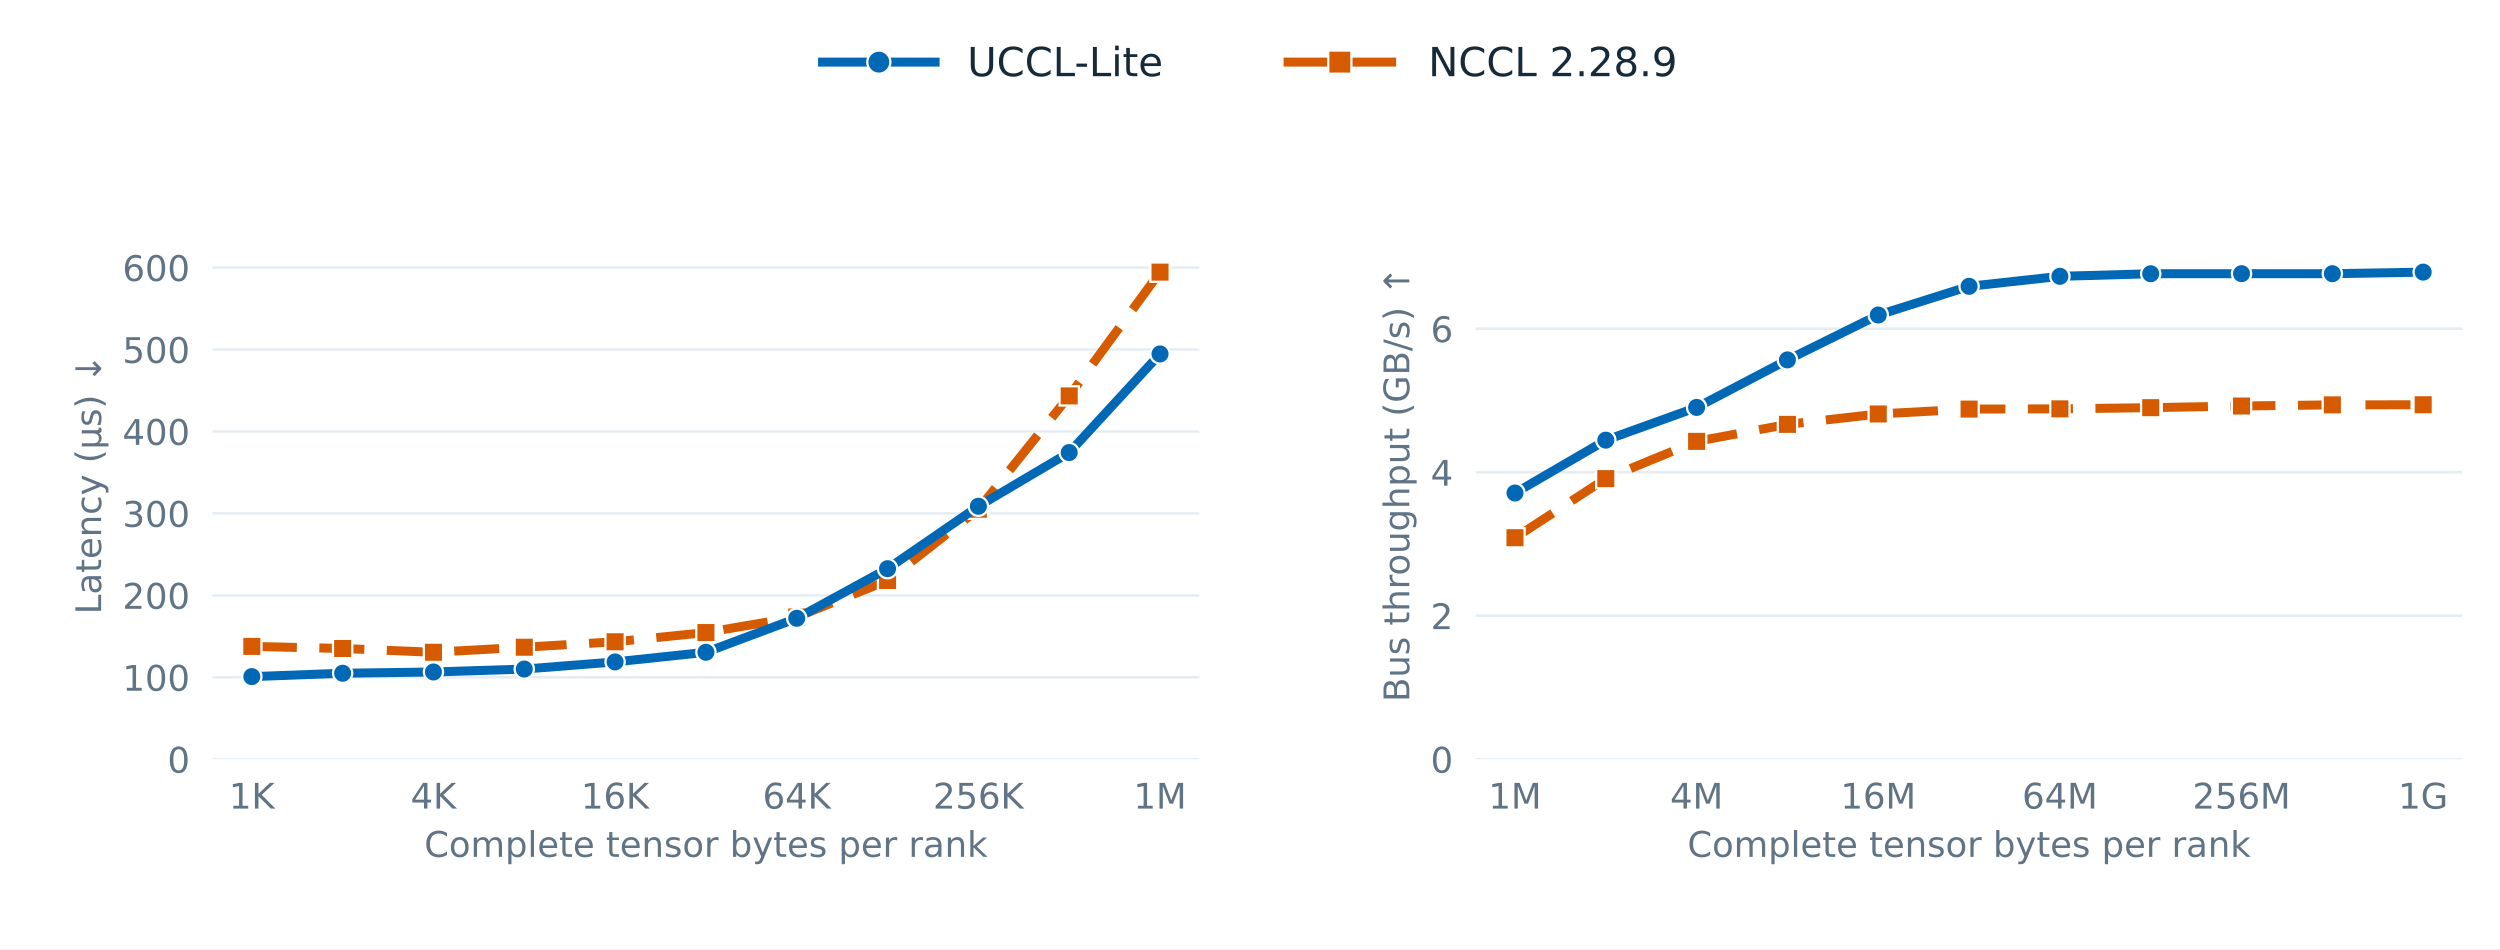
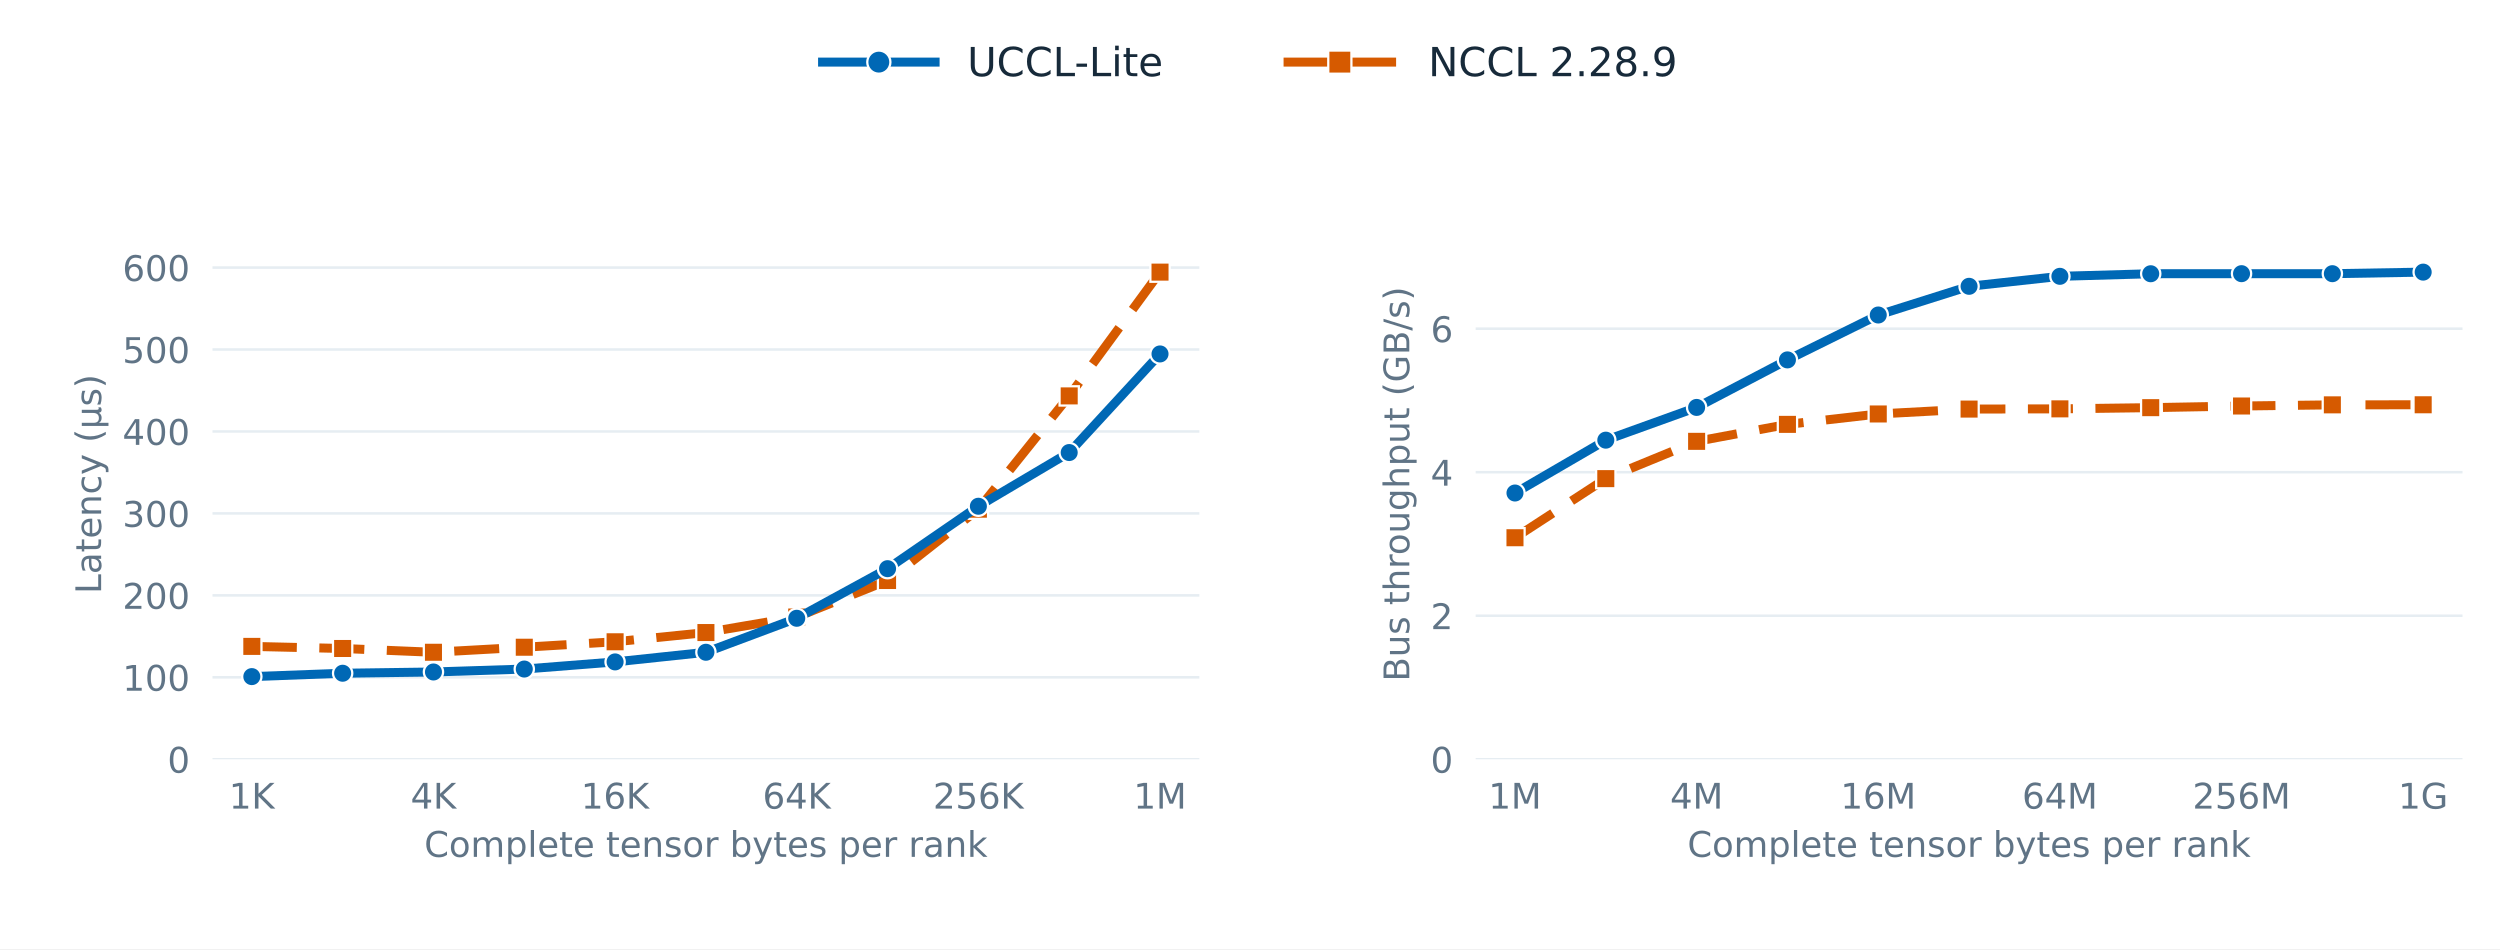
<svg xmlns="http://www.w3.org/2000/svg" xmlns:xlink="http://www.w3.org/1999/xlink" width="777.6pt" height="295.2pt" viewBox="0 0 777.6 295.2" version="1.1">
  <defs>
    <style type="text/css">*{stroke-linejoin: round; stroke-linecap: butt}</style>
  </defs>
  <g id="figure_1">
    <g id="patch_1">
      <path d="M 0 295.2 L 777.6 295.2 L 777.6 0 L 0 0 z " style="fill: #ffffff" />
    </g>
    <g id="axes_1">
      <g id="patch_2">
        <path d="M 66.096 236.16 L 373.043 236.16 L 373.043 64.944 L 66.096 64.944 z " style="fill: #ffffff" />
      </g>
      <g id="matplotlib.axis_1">
        <g id="xtick_1">
          <g id="line2d_1" />
          <g id="text_1">
            <text style="font-size: 11px; font-family: 'DejaVu Sans'; text-anchor: middle; fill: #607486" x="78.327" y="251.517" transform="rotate(-0 78.32651 251.5174)">1K</text>
          </g>
        </g>
        <g id="xtick_2">
          <g id="line2d_2" />
          <g id="text_2">
            <text style="font-size: 11px; font-family: 'DejaVu Sans'; text-anchor: middle; fill: #607486" x="134.824" y="251.517" transform="rotate(-0 134.8238 251.5174)">4K</text>
          </g>
        </g>
        <g id="xtick_3">
          <g id="line2d_3" />
          <g id="text_3">
            <text style="font-size: 11px; font-family: 'DejaVu Sans'; text-anchor: middle; fill: #607486" x="191.321" y="251.517" transform="rotate(-0 191.3211 251.5174)">16K</text>
          </g>
        </g>
        <g id="xtick_4">
          <g id="line2d_4" />
          <g id="text_4">
            <text style="font-size: 11px; font-family: 'DejaVu Sans'; text-anchor: middle; fill: #607486" x="247.818" y="251.517" transform="rotate(-0 247.8183 251.5174)">64K</text>
          </g>
        </g>
        <g id="xtick_5">
          <g id="line2d_5" />
          <g id="text_5">
            <text style="font-size: 11px; font-family: 'DejaVu Sans'; text-anchor: middle; fill: #607486" x="304.316" y="251.517" transform="rotate(-0 304.3156 251.5174)">256K</text>
          </g>
        </g>
        <g id="xtick_6">
          <g id="line2d_6" />
          <g id="text_6">
            <text style="font-size: 11px; font-family: 'DejaVu Sans'; text-anchor: middle; fill: #607486" x="360.813" y="251.517" transform="rotate(-0 360.8129 251.5174)">1M</text>
          </g>
        </g>
        <g id="text_7">
          <text style="font-size: 11px; font-family: 'DejaVu Sans'; text-anchor: middle; fill: #607486" x="219.57" y="266.518" transform="rotate(-0 219.5697 266.5183)">Complete tensor bytes per rank</text>
        </g>
      </g>
      <g id="matplotlib.axis_2">
        <g id="ytick_1">
          <g id="line2d_7">
            <path d="M 66.096 236.16 L 373.043 236.16 " clip-path="url(#pcc9501a2ec)" style="fill: none; stroke: #e6edf2; stroke-width: 0.8; stroke-linecap: square" />
          </g>
          <g id="line2d_8" />
          <g id="text_8">
            <text style="font-size: 11px; font-family: 'DejaVu Sans'; text-anchor: end; fill: #607486" x="59.096" y="240.339" transform="rotate(-0 59.096 240.3387)">0</text>
          </g>
        </g>
        <g id="ytick_2">
          <g id="line2d_9">
            <path d="M 66.096 210.67 L 373.043 210.67 " clip-path="url(#pcc9501a2ec)" style="fill: none; stroke: #e6edf2; stroke-width: 0.8; stroke-linecap: square" />
          </g>
          <g id="line2d_10" />
          <g id="text_9">
            <text style="font-size: 11px; font-family: 'DejaVu Sans'; text-anchor: end; fill: #607486" x="59.096" y="214.849" transform="rotate(-0 59.096 214.8491)">100</text>
          </g>
        </g>
        <g id="ytick_3">
          <g id="line2d_11">
            <path d="M 66.096 185.181 L 373.043 185.181 " clip-path="url(#pcc9501a2ec)" style="fill: none; stroke: #e6edf2; stroke-width: 0.8; stroke-linecap: square" />
          </g>
          <g id="line2d_12" />
          <g id="text_10">
            <text style="font-size: 11px; font-family: 'DejaVu Sans'; text-anchor: end; fill: #607486" x="59.096" y="189.359" transform="rotate(-0 59.096 189.3594)">200</text>
          </g>
        </g>
        <g id="ytick_4">
          <g id="line2d_13">
            <path d="M 66.096 159.691 L 373.043 159.691 " clip-path="url(#pcc9501a2ec)" style="fill: none; stroke: #e6edf2; stroke-width: 0.8; stroke-linecap: square" />
          </g>
          <g id="line2d_14" />
          <g id="text_11">
            <text style="font-size: 11px; font-family: 'DejaVu Sans'; text-anchor: end; fill: #607486" x="59.096" y="163.87" transform="rotate(-0 59.096 163.8698)">300</text>
          </g>
        </g>
        <g id="ytick_5">
          <g id="line2d_15">
            <path d="M 66.096 134.201 L 373.043 134.201 " clip-path="url(#pcc9501a2ec)" style="fill: none; stroke: #e6edf2; stroke-width: 0.8; stroke-linecap: square" />
          </g>
          <g id="line2d_16" />
          <g id="text_12">
            <text style="font-size: 11px; font-family: 'DejaVu Sans'; text-anchor: end; fill: #607486" x="59.096" y="138.38" transform="rotate(-0 59.096 138.3801)">400</text>
          </g>
        </g>
        <g id="ytick_6">
          <g id="line2d_17">
            <path d="M 66.096 108.712 L 373.043 108.712 " clip-path="url(#pcc9501a2ec)" style="fill: none; stroke: #e6edf2; stroke-width: 0.8; stroke-linecap: square" />
          </g>
          <g id="line2d_18" />
          <g id="text_13">
            <text style="font-size: 11px; font-family: 'DejaVu Sans'; text-anchor: end; fill: #607486" x="59.096" y="112.891" transform="rotate(-0 59.096 112.8905)">500</text>
          </g>
        </g>
        <g id="ytick_7">
          <g id="line2d_19">
            <path d="M 66.096 83.222 L 373.043 83.222 " clip-path="url(#pcc9501a2ec)" style="fill: none; stroke: #e6edf2; stroke-width: 0.8; stroke-linecap: square" />
          </g>
          <g id="line2d_20" />
          <g id="text_14">
            <text style="font-size: 11px; font-family: 'DejaVu Sans'; text-anchor: end; fill: #607486" x="59.096" y="87.401" transform="rotate(-0 59.096 87.40086)">600</text>
          </g>
        </g>
        <g id="text_15">
-           <text style="font-size: 11px; font-family: 'DejaVu Sans'; text-anchor: middle; fill: #607486" x="31.457" y="150.552" transform="rotate(-90 31.45717 150.552)">Latency (µs) ↓</text>
+           <text style="font-size: 11px; font-family: 'DejaVu Sans'; text-anchor: middle; fill: #607486" x="31.457" y="150.552" transform="rotate(-90 31.45717 150.552)">Latency (µs)</text>
        </g>
      </g>
      <g id="line2d_21">
        <path d="M 78.327 201.054 L 106.575 201.706 L 134.824 202.881 L 163.072 201.315 L 191.321 199.618 L 219.57 196.747 L 247.818 191.918 L 276.067 180.564 L 304.316 158.378 L 332.564 123.141 L 360.813 84.641 " clip-path="url(#pcc9501a2ec)" style="fill: none; stroke-dasharray: 14,7; stroke-dashoffset: 0; stroke: #d65a00; stroke-width: 2.8" />
        <defs>
          <path id="mbd1e659322" d="M -3 3 L 3 3 L 3 -3 L -3 -3 z " style="stroke: #ffffff; stroke-width: 0.7; stroke-linejoin: miter" />
        </defs>
        <g clip-path="url(#pcc9501a2ec)">
          <use xlink:href="#mbd1e659322" x="78.327" y="201.054" style="fill: #d65a00; stroke: #ffffff; stroke-width: 0.7; stroke-linejoin: miter" />
          <use xlink:href="#mbd1e659322" x="106.575" y="201.706" style="fill: #d65a00; stroke: #ffffff; stroke-width: 0.7; stroke-linejoin: miter" />
          <use xlink:href="#mbd1e659322" x="134.824" y="202.881" style="fill: #d65a00; stroke: #ffffff; stroke-width: 0.7; stroke-linejoin: miter" />
          <use xlink:href="#mbd1e659322" x="163.072" y="201.315" style="fill: #d65a00; stroke: #ffffff; stroke-width: 0.7; stroke-linejoin: miter" />
          <use xlink:href="#mbd1e659322" x="191.321" y="199.618" style="fill: #d65a00; stroke: #ffffff; stroke-width: 0.7; stroke-linejoin: miter" />
          <use xlink:href="#mbd1e659322" x="219.57" y="196.747" style="fill: #d65a00; stroke: #ffffff; stroke-width: 0.7; stroke-linejoin: miter" />
          <use xlink:href="#mbd1e659322" x="247.818" y="191.918" style="fill: #d65a00; stroke: #ffffff; stroke-width: 0.7; stroke-linejoin: miter" />
          <use xlink:href="#mbd1e659322" x="276.067" y="180.564" style="fill: #d65a00; stroke: #ffffff; stroke-width: 0.7; stroke-linejoin: miter" />
          <use xlink:href="#mbd1e659322" x="304.316" y="158.378" style="fill: #d65a00; stroke: #ffffff; stroke-width: 0.7; stroke-linejoin: miter" />
          <use xlink:href="#mbd1e659322" x="332.564" y="123.141" style="fill: #d65a00; stroke: #ffffff; stroke-width: 0.7; stroke-linejoin: miter" />
          <use xlink:href="#mbd1e659322" x="360.813" y="84.641" style="fill: #d65a00; stroke: #ffffff; stroke-width: 0.7; stroke-linejoin: miter" />
        </g>
      </g>
      <g id="line2d_22">
        <path d="M 78.327 210.45 L 106.575 209.406 L 134.824 209.015 L 163.072 208.101 L 191.321 205.882 L 219.57 202.881 L 247.818 192.31 L 276.067 176.881 L 304.316 157.464 L 332.564 140.759 L 360.813 110.09 " clip-path="url(#pcc9501a2ec)" style="fill: none; stroke: #0068b5; stroke-width: 2.8; stroke-linecap: square" />
        <defs>
          <path id="me8a90994ab" d="M 0 3 C 0.796 3 1.559 2.684 2.121 2.121 C 2.684 1.559 3 0.796 3 0 C 3 -0.796 2.684 -1.559 2.121 -2.121 C 1.559 -2.684 0.796 -3 0 -3 C -0.796 -3 -1.559 -2.684 -2.121 -2.121 C -2.684 -1.559 -3 -0.796 -3 0 C -3 0.796 -2.684 1.559 -2.121 2.121 C -1.559 2.684 -0.796 3 0 3 z " style="stroke: #ffffff; stroke-width: 0.7" />
        </defs>
        <g clip-path="url(#pcc9501a2ec)">
          <use xlink:href="#me8a90994ab" x="78.327" y="210.45" style="fill: #0068b5; stroke: #ffffff; stroke-width: 0.7" />
          <use xlink:href="#me8a90994ab" x="106.575" y="209.406" style="fill: #0068b5; stroke: #ffffff; stroke-width: 0.7" />
          <use xlink:href="#me8a90994ab" x="134.824" y="209.015" style="fill: #0068b5; stroke: #ffffff; stroke-width: 0.7" />
          <use xlink:href="#me8a90994ab" x="163.072" y="208.101" style="fill: #0068b5; stroke: #ffffff; stroke-width: 0.7" />
          <use xlink:href="#me8a90994ab" x="191.321" y="205.882" style="fill: #0068b5; stroke: #ffffff; stroke-width: 0.7" />
          <use xlink:href="#me8a90994ab" x="219.57" y="202.881" style="fill: #0068b5; stroke: #ffffff; stroke-width: 0.7" />
          <use xlink:href="#me8a90994ab" x="247.818" y="192.31" style="fill: #0068b5; stroke: #ffffff; stroke-width: 0.7" />
          <use xlink:href="#me8a90994ab" x="276.067" y="176.881" style="fill: #0068b5; stroke: #ffffff; stroke-width: 0.7" />
          <use xlink:href="#me8a90994ab" x="304.316" y="157.464" style="fill: #0068b5; stroke: #ffffff; stroke-width: 0.7" />
          <use xlink:href="#me8a90994ab" x="332.564" y="140.759" style="fill: #0068b5; stroke: #ffffff; stroke-width: 0.7" />
          <use xlink:href="#me8a90994ab" x="360.813" y="110.09" style="fill: #0068b5; stroke: #ffffff; stroke-width: 0.7" />
        </g>
      </g>
    </g>
    <g id="axes_2">
      <g id="patch_3">
        <path d="M 458.989 236.16 L 765.936 236.16 L 765.936 64.944 L 458.989 64.944 z " style="fill: #ffffff" />
      </g>
      <g id="matplotlib.axis_3">
        <g id="xtick_7">
          <g id="line2d_23" />
          <g id="text_16">
            <text style="font-size: 11px; font-family: 'DejaVu Sans'; text-anchor: middle; fill: #607486" x="471.219" y="251.517" transform="rotate(-0 471.2191 251.5174)">1M</text>
          </g>
        </g>
        <g id="xtick_8">
          <g id="line2d_24" />
          <g id="text_17">
            <text style="font-size: 11px; font-family: 'DejaVu Sans'; text-anchor: middle; fill: #607486" x="527.716" y="251.517" transform="rotate(-0 527.7164 251.5174)">4M</text>
          </g>
        </g>
        <g id="xtick_9">
          <g id="line2d_25" />
          <g id="text_18">
            <text style="font-size: 11px; font-family: 'DejaVu Sans'; text-anchor: middle; fill: #607486" x="584.214" y="251.517" transform="rotate(-0 584.2137 251.5174)">16M</text>
          </g>
        </g>
        <g id="xtick_10">
          <g id="line2d_26" />
          <g id="text_19">
            <text style="font-size: 11px; font-family: 'DejaVu Sans'; text-anchor: middle; fill: #607486" x="640.711" y="251.517" transform="rotate(-0 640.711 251.5174)">64M</text>
          </g>
        </g>
        <g id="xtick_11">
          <g id="line2d_27" />
          <g id="text_20">
            <text style="font-size: 11px; font-family: 'DejaVu Sans'; text-anchor: middle; fill: #607486" x="697.208" y="251.517" transform="rotate(-0 697.2082 251.5174)">256M</text>
          </g>
        </g>
        <g id="xtick_12">
          <g id="line2d_28" />
          <g id="text_21">
            <text style="font-size: 11px; font-family: 'DejaVu Sans'; text-anchor: middle; fill: #607486" x="753.705" y="251.517" transform="rotate(-0 753.7055 251.5174)">1G</text>
          </g>
        </g>
        <g id="text_22">
          <text style="font-size: 11px; font-family: 'DejaVu Sans'; text-anchor: middle; fill: #607486" x="612.462" y="266.518" transform="rotate(-0 612.4623 266.5183)">Complete tensor bytes per rank</text>
        </g>
      </g>
      <g id="matplotlib.axis_4">
        <g id="ytick_8">
          <g id="line2d_29">
            <path d="M 458.989 236.16 L 765.936 236.16 " clip-path="url(#pd6201156bf)" style="fill: none; stroke: #e6edf2; stroke-width: 0.8; stroke-linecap: square" />
          </g>
          <g id="line2d_30" />
          <g id="text_23">
            <text style="font-size: 11px; font-family: 'DejaVu Sans'; text-anchor: end; fill: #607486" x="451.989" y="240.339" transform="rotate(-0 451.9886 240.3387)">0</text>
          </g>
        </g>
        <g id="ytick_9">
          <g id="line2d_31">
            <path d="M 458.989 191.518 L 765.936 191.518 " clip-path="url(#pd6201156bf)" style="fill: none; stroke: #e6edf2; stroke-width: 0.8; stroke-linecap: square" />
          </g>
          <g id="line2d_32" />
          <g id="text_24">
            <text style="font-size: 11px; font-family: 'DejaVu Sans'; text-anchor: end; fill: #607486" x="451.989" y="195.697" transform="rotate(-0 451.9886 195.697)">2</text>
          </g>
        </g>
        <g id="ytick_10">
          <g id="line2d_33">
            <path d="M 458.989 146.877 L 765.936 146.877 " clip-path="url(#pd6201156bf)" style="fill: none; stroke: #e6edf2; stroke-width: 0.8; stroke-linecap: square" />
          </g>
          <g id="line2d_34" />
          <g id="text_25">
            <text style="font-size: 11px; font-family: 'DejaVu Sans'; text-anchor: end; fill: #607486" x="451.989" y="151.055" transform="rotate(-0 451.9886 151.0553)">4</text>
          </g>
        </g>
        <g id="ytick_11">
          <g id="line2d_35">
            <path d="M 458.989 102.235 L 765.936 102.235 " clip-path="url(#pd6201156bf)" style="fill: none; stroke: #e6edf2; stroke-width: 0.8; stroke-linecap: square" />
          </g>
          <g id="line2d_36" />
          <g id="text_26">
            <text style="font-size: 11px; font-family: 'DejaVu Sans'; text-anchor: end; fill: #607486" x="451.989" y="106.414" transform="rotate(-0 451.9886 106.4135)">6</text>
          </g>
        </g>
        <g id="text_27">
-           <text style="font-size: 11px; font-family: 'DejaVu Sans'; text-anchor: middle; fill: #607486" x="438.347" y="150.552" transform="rotate(-90 438.3473 150.552)">Bus throughput (GB/s) ↑</text>
+           <text style="font-size: 11px; font-family: 'DejaVu Sans'; text-anchor: middle; fill: #607486" x="438.347" y="150.552" transform="rotate(-90 438.3473 150.552)">Bus throughput (GB/s)</text>
        </g>
      </g>
      <g id="line2d_37">
        <path d="M 471.219 167.256 L 499.468 148.874 L 527.716 137.275 L 555.965 131.996 L 584.214 128.762 L 612.462 127.241 L 640.711 127.171 L 668.96 126.797 L 697.208 126.283 L 725.457 125.924 L 753.705 125.9 " clip-path="url(#pd6201156bf)" style="fill: none; stroke-dasharray: 14,7; stroke-dashoffset: 0; stroke: #d65a00; stroke-width: 2.8" />
        <g clip-path="url(#pd6201156bf)">
          <use xlink:href="#mbd1e659322" x="471.219" y="167.256" style="fill: #d65a00; stroke: #ffffff; stroke-width: 0.7; stroke-linejoin: miter" />
          <use xlink:href="#mbd1e659322" x="499.468" y="148.874" style="fill: #d65a00; stroke: #ffffff; stroke-width: 0.7; stroke-linejoin: miter" />
          <use xlink:href="#mbd1e659322" x="527.716" y="137.275" style="fill: #d65a00; stroke: #ffffff; stroke-width: 0.7; stroke-linejoin: miter" />
          <use xlink:href="#mbd1e659322" x="555.965" y="131.996" style="fill: #d65a00; stroke: #ffffff; stroke-width: 0.7; stroke-linejoin: miter" />
          <use xlink:href="#mbd1e659322" x="584.214" y="128.762" style="fill: #d65a00; stroke: #ffffff; stroke-width: 0.7; stroke-linejoin: miter" />
          <use xlink:href="#mbd1e659322" x="612.462" y="127.241" style="fill: #d65a00; stroke: #ffffff; stroke-width: 0.7; stroke-linejoin: miter" />
          <use xlink:href="#mbd1e659322" x="640.711" y="127.171" style="fill: #d65a00; stroke: #ffffff; stroke-width: 0.7; stroke-linejoin: miter" />
          <use xlink:href="#mbd1e659322" x="668.96" y="126.797" style="fill: #d65a00; stroke: #ffffff; stroke-width: 0.7; stroke-linejoin: miter" />
          <use xlink:href="#mbd1e659322" x="697.208" y="126.283" style="fill: #d65a00; stroke: #ffffff; stroke-width: 0.7; stroke-linejoin: miter" />
          <use xlink:href="#mbd1e659322" x="725.457" y="125.924" style="fill: #d65a00; stroke: #ffffff; stroke-width: 0.7; stroke-linejoin: miter" />
          <use xlink:href="#mbd1e659322" x="753.705" y="125.9" style="fill: #d65a00; stroke: #ffffff; stroke-width: 0.7; stroke-linejoin: miter" />
        </g>
      </g>
      <g id="line2d_38">
        <path d="M 471.219 153.346 L 499.468 136.907 L 527.716 126.724 L 555.965 111.94 L 584.214 97.979 L 612.462 89.054 L 640.711 85.947 L 668.96 85.145 L 697.208 85.122 L 725.457 85.126 L 753.705 84.641 " clip-path="url(#pd6201156bf)" style="fill: none; stroke: #0068b5; stroke-width: 2.8; stroke-linecap: square" />
        <g clip-path="url(#pd6201156bf)">
          <use xlink:href="#me8a90994ab" x="471.219" y="153.346" style="fill: #0068b5; stroke: #ffffff; stroke-width: 0.7" />
          <use xlink:href="#me8a90994ab" x="499.468" y="136.907" style="fill: #0068b5; stroke: #ffffff; stroke-width: 0.7" />
          <use xlink:href="#me8a90994ab" x="527.716" y="126.724" style="fill: #0068b5; stroke: #ffffff; stroke-width: 0.7" />
          <use xlink:href="#me8a90994ab" x="555.965" y="111.94" style="fill: #0068b5; stroke: #ffffff; stroke-width: 0.7" />
          <use xlink:href="#me8a90994ab" x="584.214" y="97.979" style="fill: #0068b5; stroke: #ffffff; stroke-width: 0.7" />
          <use xlink:href="#me8a90994ab" x="612.462" y="89.054" style="fill: #0068b5; stroke: #ffffff; stroke-width: 0.7" />
          <use xlink:href="#me8a90994ab" x="640.711" y="85.947" style="fill: #0068b5; stroke: #ffffff; stroke-width: 0.7" />
          <use xlink:href="#me8a90994ab" x="668.96" y="85.145" style="fill: #0068b5; stroke: #ffffff; stroke-width: 0.7" />
          <use xlink:href="#me8a90994ab" x="697.208" y="85.122" style="fill: #0068b5; stroke: #ffffff; stroke-width: 0.7" />
          <use xlink:href="#me8a90994ab" x="725.457" y="85.126" style="fill: #0068b5; stroke: #ffffff; stroke-width: 0.7" />
          <use xlink:href="#me8a90994ab" x="753.705" y="84.641" style="fill: #0068b5; stroke: #ffffff; stroke-width: 0.7" />
        </g>
      </g>
    </g>
    <g id="legend_1">
      <g id="line2d_39">
        <path d="M 255.853 19.325 L 273.353 19.325 L 290.853 19.325 " style="fill: none; stroke: #0068b5; stroke-width: 2.8; stroke-linecap: square" />
        <defs>
          <path id="m99c216711a" d="M 0 3.6 C 0.955 3.6 1.87 3.221 2.546 2.546 C 3.221 1.87 3.6 0.955 3.6 0 C 3.6 -0.955 3.221 -1.87 2.546 -2.546 C 1.87 -3.221 0.955 -3.6 0 -3.6 C -0.955 -3.6 -1.87 -3.221 -2.546 -2.546 C -3.221 -1.87 -3.6 -0.955 -3.6 0 C -3.6 0.955 -3.221 1.87 -2.546 2.546 C -1.87 3.221 -0.955 3.6 0 3.6 z " style="stroke: #ffffff; stroke-width: 0.7" />
        </defs>
        <g>
          <use xlink:href="#m99c216711a" x="273.353" y="19.325" style="fill: #0068b5; stroke: #ffffff; stroke-width: 0.7" />
        </g>
      </g>
      <g id="text_28">
        <text style="font-size: 12.5px; font-family: 'DejaVu Sans'; text-anchor: start; fill: #172a3a" x="300.853" y="23.7" transform="rotate(-0 300.8527 23.70005)">UCCL-Lite</text>
      </g>
      <g id="line2d_40">
        <path d="M 399.243 19.325 L 416.743 19.325 L 434.243 19.325 " style="fill: none; stroke-dasharray: 14,7; stroke-dashoffset: 0; stroke: #d65a00; stroke-width: 2.8" />
        <defs>
          <path id="ma80281dc45" d="M -3.6 3.6 L 3.6 3.6 L 3.6 -3.6 L -3.6 -3.6 z " style="stroke: #ffffff; stroke-width: 0.7; stroke-linejoin: miter" />
        </defs>
        <g>
          <use xlink:href="#ma80281dc45" x="416.743" y="19.325" style="fill: #d65a00; stroke: #ffffff; stroke-width: 0.7; stroke-linejoin: miter" />
        </g>
      </g>
      <g id="text_29">
        <text style="font-size: 12.5px; font-family: 'DejaVu Sans'; text-anchor: start; fill: #172a3a" x="444.243" y="23.7" transform="rotate(-0 444.2434 23.70005)">NCCL 2.28.9</text>
      </g>
    </g>
  </g>
  <defs>
    <clipPath id="pcc9501a2ec">
      <rect x="66.096" y="64.944" width="306.947" height="171.216" />
    </clipPath>
    <clipPath id="pd6201156bf">
      <rect x="458.989" y="64.944" width="306.947" height="171.216" />
    </clipPath>
  </defs>
</svg>
